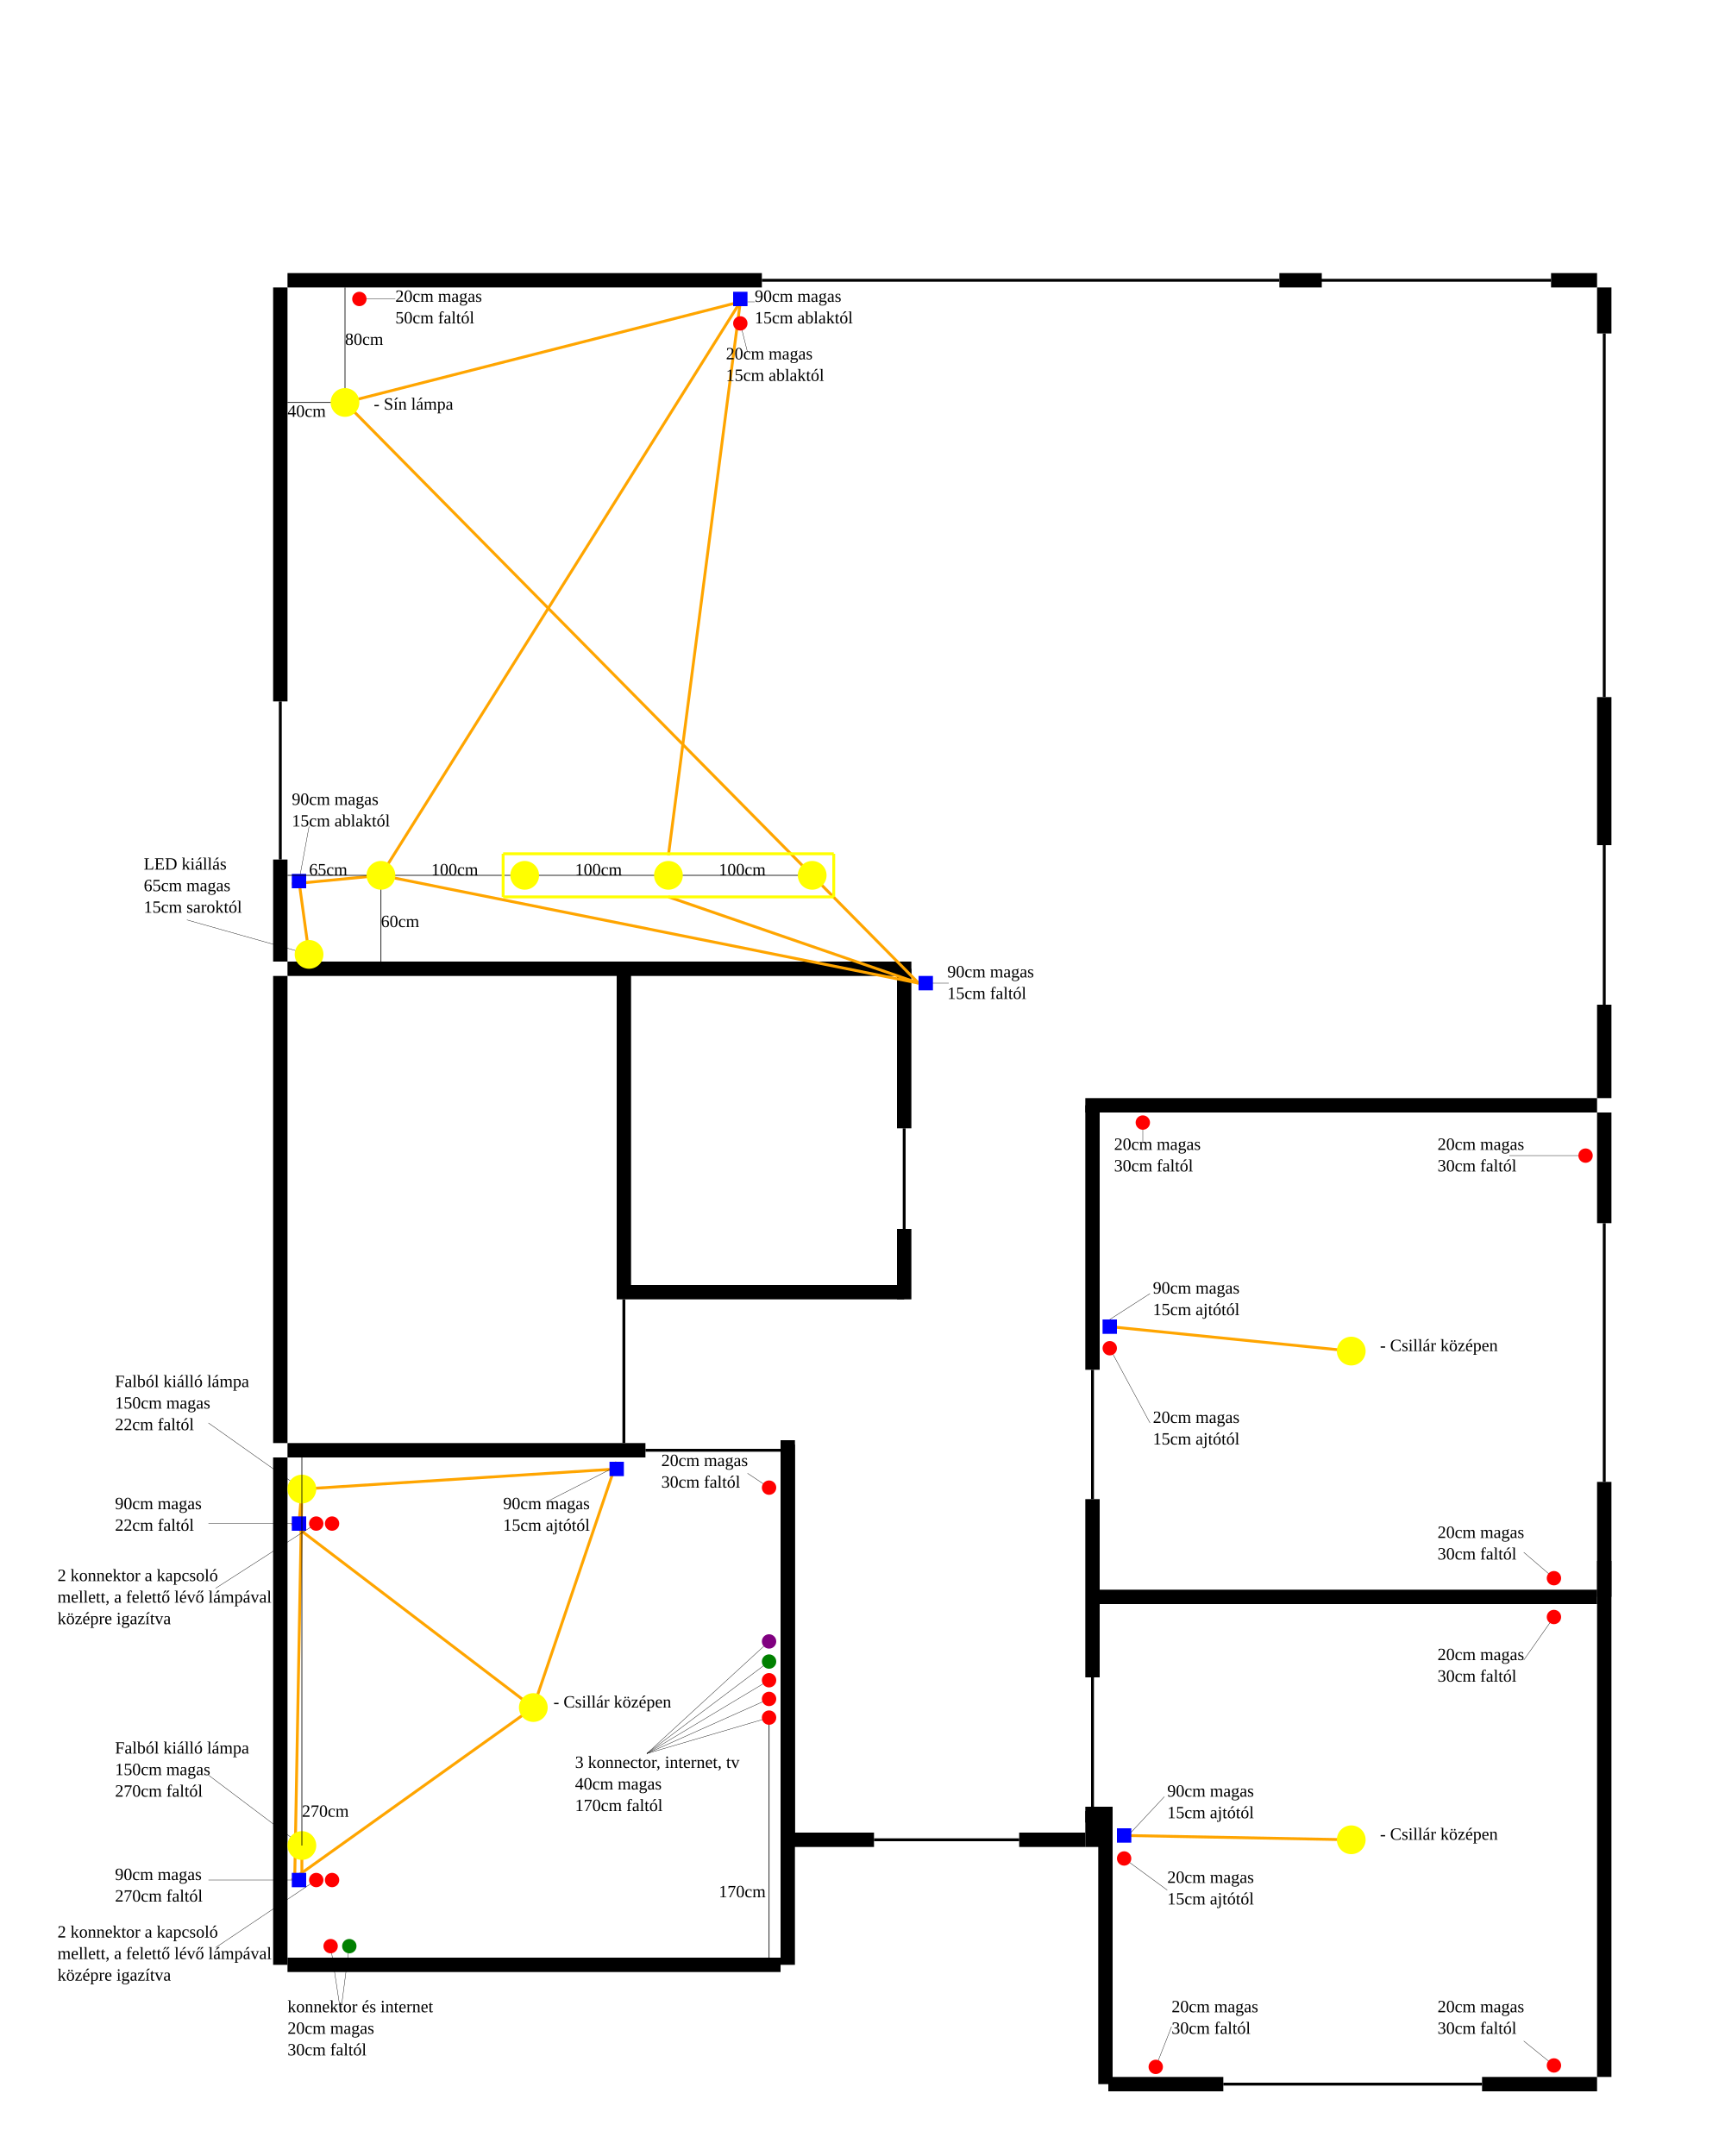
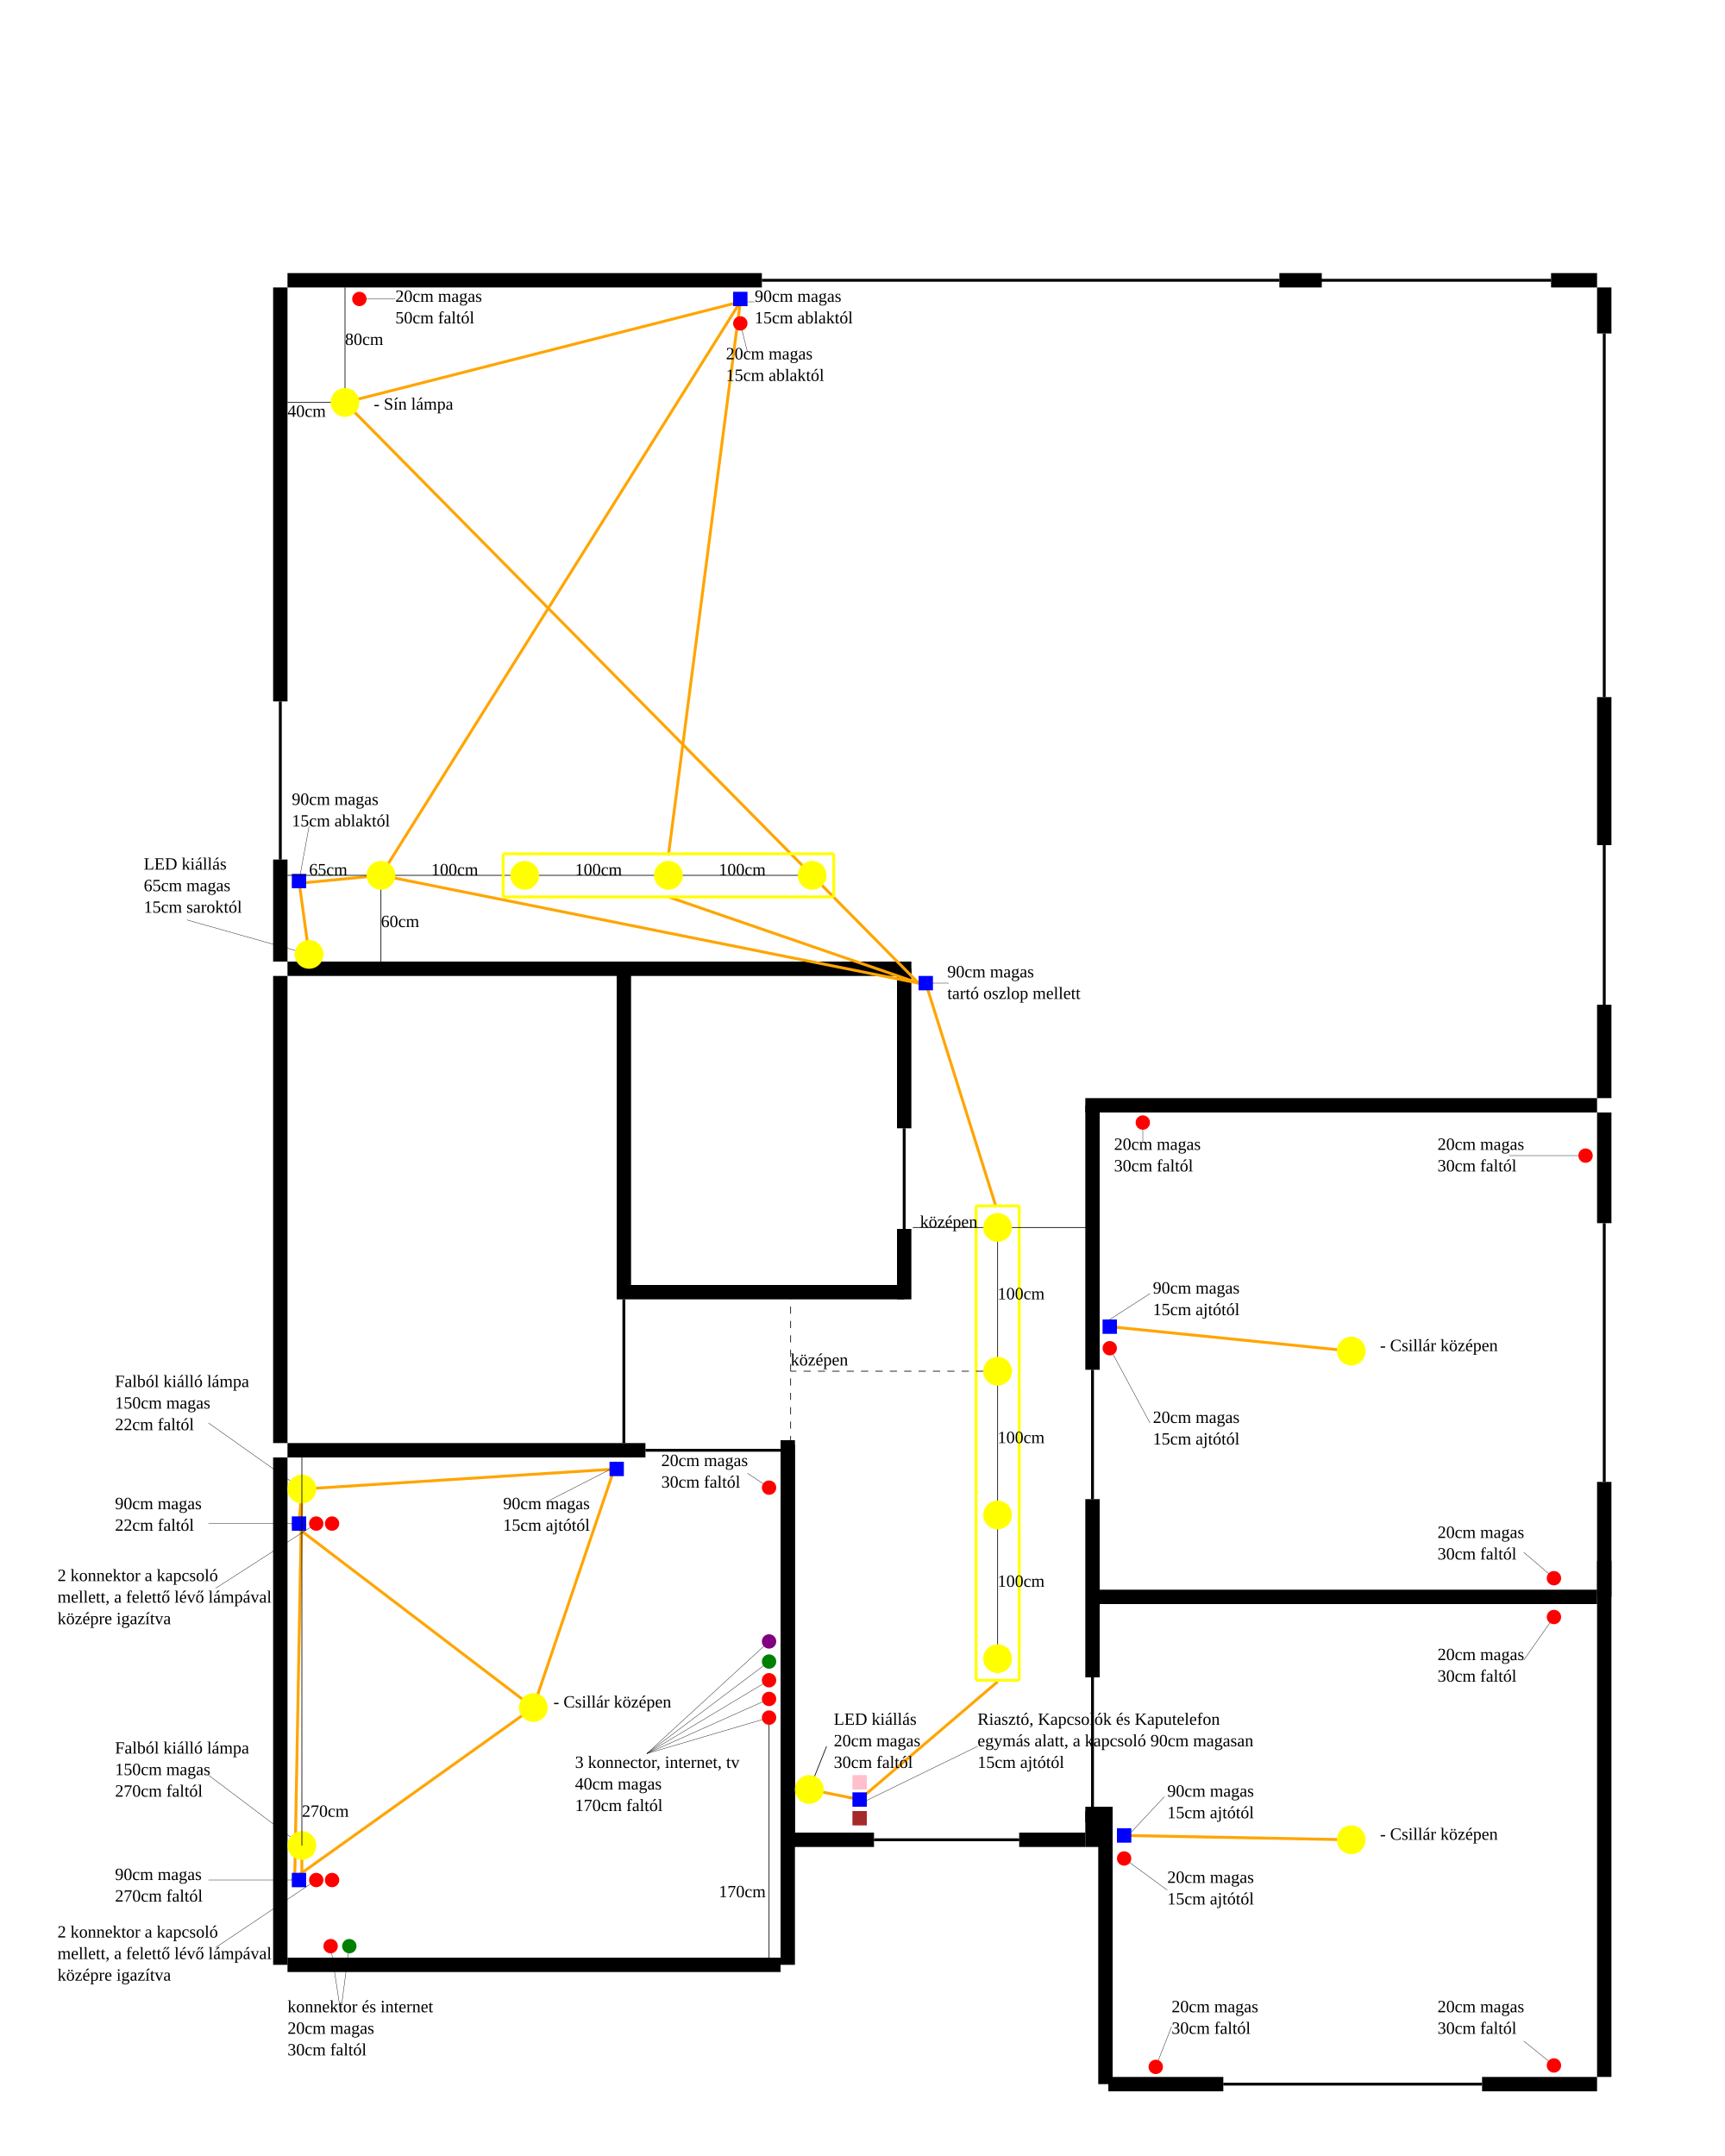
<svg xmlns="http://www.w3.org/2000/svg" viewBox="0 0 1200 1500">
  <style>
	
		g.konnektor {
			//visibility: hidden
		}
		g.kapcsolo {
			//visibility: hidden;
		}
	
	</style>
  <g>
    <line x1="200" y1="195" x2="530" y2="195" stroke-width="10" stroke="black" />
    <line x1="530" y1="195" x2="890" y2="195" stroke-width="2" stroke="black" />
    <line x1="890" y1="195" x2="919.5" y2="195" stroke-width="10" stroke="black" />
    <line x1="919" y1="195" x2="1079" y2="195" stroke-width="2" stroke="black" />
    <line x1="1079" y1="195" x2="1111" y2="195" stroke-width="10" stroke="black" />
    <line x1="1116" y1="200" x2="1116" y2="232" stroke-width="10" stroke="black" />
    <line x1="1116" y1="232" x2="1116" y2="485" stroke-width="2" stroke="black" />
    <line x1="1116" y1="485" x2="1116" y2="588" stroke-width="10" stroke="black" />
    <line x1="1116" y1="588" x2="1116" y2="699" stroke-width="2" stroke="black" />
    <line x1="1116" y1="699" x2="1116" y2="764" stroke-width="10" stroke="black" />
    <line x1="195" y1="200" x2="195" y2="488" stroke-width="10" stroke="black" />
    <line x1="195" y1="488" x2="195" y2="598" stroke-width="2" stroke="black" />
    <line x1="195" y1="598" x2="195" y2="669" stroke-width="10" stroke="black" />
    <line x1="1111" y1="769" x2="755" y2="769" stroke-width="10" stroke="black" />
    <line x1="200" y1="674" x2="634" y2="674" stroke-width="10" stroke="black" />
    <line x1="760" y1="769" x2="760" y2="953" stroke-width="10" stroke="black" />
    <line x1="760" y1="953" x2="760" y2="1043" stroke-width="2" stroke="black" />
    <line x1="760" y1="1043" x2="760" y2="1167" stroke-width="10" stroke="black" />
    <line x1="760" y1="1167" x2="760" y2="1257" stroke-width="2" stroke="black" />
    <line x1="760" y1="1257" x2="760" y2="1268" stroke-width="10" stroke="black" />
    <line x1="629" y1="674" x2="629" y2="785" stroke-width="10" stroke="black" />
    <line x1="629" y1="785" x2="629" y2="855" stroke-width="2" stroke="black" />
    <line x1="629" y1="855" x2="629" y2="904" stroke-width="10" stroke="black" />
    <line x1="629" y1="899" x2="429" y2="899" stroke-width="10" stroke="black" />
    <line x1="434" y1="904" x2="434" y2="1004" stroke-width="2" stroke="black" />
    <line x1="548" y1="1005" x2="548" y2="1276" stroke-width="10" stroke="black" />
    <line x1="548" y1="1280" x2="608" y2="1280" stroke-width="10" stroke="black" />
    <line x1="608" y1="1280" x2="709" y2="1280" stroke-width="2" stroke="black" />
    <line x1="709" y1="1280" x2="755" y2="1280" stroke-width="10" stroke="black" />
    <line x1="760" y1="1285" x2="760" y2="1260" stroke-width="10" stroke="black" />
    <line x1="434" y1="899" x2="434" y2="674" stroke-width="10" stroke="black" />
    <line x1="195" y1="679" x2="195" y2="1004" stroke-width="10" stroke="black" />
    <line x1="200" y1="1009" x2="449" y2="1009" stroke-width="10" stroke="black" />
    <line x1="449" y1="1009" x2="543" y2="1009" stroke-width="2" stroke="black" />
    <line x1="195" y1="1014" x2="195" y2="1367" stroke-width="10" stroke="black" />
    <line x1="200" y1="1367" x2="543" y2="1367" stroke-width="10" stroke="black" />
    <line x1="548" y1="1367" x2="548" y2="1002" stroke-width="10" stroke="black" />
    <line x1="1116" y1="1086" x2="1116" y2="1445" stroke-width="10" stroke="black" />
    <line x1="1111" y1="1450" x2="1031" y2="1450" stroke-width="10" stroke="black" />
    <line x1="1031" y1="1450" x2="851" y2="1450" stroke-width="2" stroke="black" />
    <line x1="851" y1="1450" x2="771" y2="1450" stroke-width="10" stroke="black" />
    <line x1="769" y1="1450" x2="769" y2="1257" stroke-width="10" stroke="black" />
    <line x1="1116" y1="774" x2="1116" y2="851" stroke-width="10" stroke="black" />
    <line x1="1116" y1="851" x2="1116" y2="1031" stroke-width="2" stroke="black" />
    <line x1="1116" y1="1031" x2="1116" y2="1111" stroke-width="10" stroke="black" />
    <line x1="1111" y1="1111" x2="765" y2="1111" stroke-width="10" stroke="black" />
  </g>
  <g class="kapcsolo-vonal">
    <line x1="515" y1="210" x2="240" y2="280" stroke-width="2" stroke="orange" />
    <line x1="265" y1="609" x2="515" y2="210" stroke-width="2" stroke="orange" />
    <line x1="772" y1="923" x2="940" y2="940" stroke-width="2" stroke="orange" />
    <line x1="203" y1="615" x2="265" y2="609" stroke-width="2" stroke="orange" />
    <line x1="515" y1="210" x2="465" y2="595" stroke-width="2" stroke="orange" />
    <line x1="639" y1="684" x2="265" y2="609" stroke-width="2" stroke="orange" />
    <line x1="639" y1="684" x2="465" y2="624" stroke-width="2" stroke="orange" />
    <line x1="639" y1="684" x2="240" y2="280" stroke-width="2" stroke="orange" />
    <line x1="208" y1="613" x2="215" y2="664" stroke-width="2" stroke="orange" />
    <line x1="782" y1="1277" x2="940" y2="1280" stroke-width="2" stroke="orange" />
    <line x1="429" y1="1017" x2="371" y2="1188" stroke-width="2" stroke="orange" />
    <line x1="203" y1="1060" x2="371" y2="1188" stroke-width="2" stroke="orange" />
    <line x1="429" y1="1022" x2="210" y2="1036" stroke-width="2" stroke="orange" />
    <line x1="208" y1="1060" x2="210" y2="1036" stroke-width="2" stroke="orange" />
    <line x1="203" y1="1308" x2="371" y2="1188" stroke-width="2" stroke="orange" />
    <line x1="205" y1="1308" x2="210" y2="1036" stroke-width="2" stroke="orange" />
    <line x1="210" y1="1308" x2="210" y2="1284" stroke-width="2" stroke="orange" />
+     <line x1="644" y1="684" x2="693" y2="840" stroke-width="2" stroke="orange" />
+     <line x1="598" y1="1252" x2="694" y2="1170" stroke-width="2" stroke="orange" />
+     <line x1="598" y1="1252" x2="563" y2="1245" stroke-width="2" stroke="orange" />
  </g>
  <g class="konnektor">
    <line x1="515" y1="225" x2="520" y2="245" stroke-width="0.25" stroke="black" />
    <circle cx="515" cy="225" r="5" fill="red" />
    <text x="505" y="250" fill="black" font-size="12">20cm magas</text>
    <text x="505" y="265" fill="black" font-size="12">15cm ablaktól</text>
    <line x1="250" y1="208" x2="275" y2="208" stroke-width="0.25" stroke="black" />
    <circle cx="250" cy="208" r="5" fill="red" />
    <text x="275" y="210" fill="black" font-size="12">20cm magas</text>
    <text x="275" y="225" fill="black" font-size="12">50cm faltól</text>
  </g>
  <g class="kapcsolo">
    <line x1="525" y1="210" x2="520" y2="210" stroke-width="0.25" stroke="black" />
    <line x1="515" y1="203" x2="515" y2="213" stroke-width="10" stroke="blue" />
    <text x="525" y="210" fill="black" font-size="12">90cm magas</text>
    <text x="525" y="225" fill="black" font-size="12">15cm ablaktól</text>
    <line x1="240" y1="200" x2="240" y2="280" stroke-width="0.5" stroke="black" />
    <text x="240" y="240" fill="black" font-size="12">80cm</text>
    <line x1="200" y1="280" x2="240" y2="280" stroke-width="0.5" stroke="black" />
    <text x="200" y="290" fill="black" font-size="12">40cm</text>
    <circle cx="240" cy="280" r="10" fill="yellow" />
    <text x="260" y="285" fill="black" font-size="12">- Sín lámpa</text>
  </g>
  <g class="kapcsolo">
    <line x1="208" y1="613" x2="215" y2="575" stroke-width="0.25" stroke="black" />
    <line x1="203" y1="613" x2="213" y2="613" stroke-width="10" stroke="blue" />
    <text x="203" y="560" fill="black" font-size="12">90cm magas</text>
    <text x="203" y="575" fill="black" font-size="12">15cm ablaktól</text>
    <line x1="265" y1="609" x2="265" y2="669" stroke-width="0.5" stroke="black" />
    <text x="265" y="645" fill="black" font-size="12">60cm</text>
    <line x1="200" y1="609" x2="265" y2="609" stroke-width="0.5" stroke="black" />
    <text x="215" y="609" fill="black" font-size="12">65cm</text>
    <line x1="265" y1="609" x2="365" y2="609" stroke-width="0.5" stroke="black" />
    <text x="300" y="609" fill="black" font-size="12">100cm</text>
    <line x1="365" y1="609" x2="465" y2="609" stroke-width="0.5" stroke="black" />
    <text x="400" y="609" fill="black" font-size="12">100cm</text>
    <line x1="465" y1="609" x2="565" y2="609" stroke-width="0.5" stroke="black" />
    <text x="500" y="609" fill="black" font-size="12">100cm</text>
    <circle cx="265" cy="609" r="10" fill="yellow" />
    <circle cx="365" cy="609" r="10" fill="yellow" />
    <circle cx="465" cy="609" r="10" fill="yellow" />
    <circle cx="565" cy="609" r="10" fill="yellow" />
    <line x1="350" y1="594" x2="580" y2="594" stroke-width="2" stroke="yellow" />
    <line x1="350" y1="624" x2="580" y2="624" stroke-width="2" stroke="yellow" />
    <line x1="350" y1="594" x2="350" y2="624" stroke-width="2" stroke="yellow" />
    <line x1="580" y1="594" x2="580" y2="624" stroke-width="2" stroke="yellow" />
    <line x1="639" y1="684" x2="660" y2="684" stroke-width="0.25" stroke="black" />
    <line x1="639" y1="684" x2="649" y2="684" stroke-width="10" stroke="blue" />
    <text x="659" y="680" fill="black" font-size="12">90cm magas</text>
-     <text x="659" y="695" fill="black" font-size="12">15cm faltól</text>
+     <text x="659" y="695" fill="black" font-size="12">tartó oszlop mellett</text>
    <line x1="215" y1="664" x2="130" y2="640" stroke-width="0.25" stroke="black" />
    <circle cx="215" cy="664" r="10" fill="yellow" />
    <text x="100" y="605" fill="black" font-size="12">LED kiállás</text>
    <text x="100" y="620" fill="black" font-size="12">65cm magas</text>
    <text x="100" y="635" fill="black" font-size="12">15cm saroktól</text>
  </g>
  <g class="konnektor">
    <line x1="772" y1="938" x2="800" y2="990" stroke-width="0.25" stroke="black" />
    <circle cx="772" cy="938" r="5" fill="red" />
    <text x="802" y="990" fill="black" font-size="12">20cm magas</text>
    <text x="802" y="1005" fill="black" font-size="12">15cm ajtótól</text>
    <line x1="795" y1="781" x2="795" y2="795" stroke-width="0.25" stroke="black" />
    <circle cx="795" cy="781" r="5" fill="red" />
    <text x="775" y="800" fill="black" font-size="12">20cm magas</text>
    <text x="775" y="815" fill="black" font-size="12">30cm faltól</text>
    <line x1="1050" y1="804" x2="1103" y2="804" stroke-width="0.25" stroke="black" />
    <circle cx="1103" cy="804" r="5" fill="red" />
    <text x="1000" y="800" fill="black" font-size="12">20cm magas</text>
    <text x="1000" y="815" fill="black" font-size="12">30cm faltól</text>
    <line x1="1060" y1="1080" x2="1081" y2="1098" stroke-width="0.25" stroke="black" />
    <circle cx="1081" cy="1098" r="5" fill="red" />
    <text x="1000" y="1070" fill="black" font-size="12">20cm magas</text>
    <text x="1000" y="1085" fill="black" font-size="12">30cm faltól</text>
  </g>
  <g class="kapcsolo">
    <line x1="772" y1="918" x2="800" y2="900" stroke-width="0.25" stroke="black" />
    <line x1="772" y1="918" x2="772" y2="928" stroke-width="10" stroke="blue" />
    <text x="802" y="900" fill="black" font-size="12">90cm magas</text>
    <text x="802" y="915" fill="black" font-size="12">15cm ajtótól</text>
    <circle cx="940" cy="940" r="10" fill="yellow" />
    <text x="960" y="940" fill="black" font-size="12">- Csillár középen</text>
  </g>
  <g class="kapcsolo">
    <line x1="810" y1="1250" x2="782" y2="1280" stroke-width="0.25" stroke="black" />
    <line x1="782" y1="1272" x2="782" y2="1282" stroke-width="10" stroke="blue" />
    <text x="812" y="1250" fill="black" font-size="12">90cm magas</text>
    <text x="812" y="1265" fill="black" font-size="12">15cm ajtótól</text>
    <circle cx="940" cy="1280" r="10" fill="yellow" />
    <text x="960" y="1280" fill="black" font-size="12">- Csillár középen</text>
  </g>
  <g class="konnektor">
    <line x1="782" y1="1293" x2="812" y2="1315" stroke-width="0.25" stroke="black" />
    <circle cx="782" cy="1293" r="5" fill="red" />
    <text x="812" y="1310" fill="black" font-size="12">20cm magas</text>
    <text x="812" y="1325" fill="black" font-size="12">15cm ajtótól</text>
    <line x1="804" y1="1438" x2="815" y2="1410" stroke-width="0.25" stroke="black" />
    <circle cx="804" cy="1438" r="5" fill="red" />
    <text x="815" y="1400" fill="black" font-size="12">20cm magas</text>
    <text x="815" y="1415" fill="black" font-size="12">30cm faltól</text>
    <line x1="1081" y1="1125" x2="1060" y2="1155" stroke-width="0.25" stroke="black" />
    <circle cx="1081" cy="1125" r="5" fill="red" />
    <text x="1000" y="1155" fill="black" font-size="12">20cm magas</text>
    <text x="1000" y="1170" fill="black" font-size="12">30cm faltól</text>
    <line x1="1081" y1="1437" x2="1060" y2="1420" stroke-width="0.25" stroke="black" />
    <circle cx="1081" cy="1437" r="5" fill="red" />
    <text x="1000" y="1400" fill="black" font-size="12">20cm magas</text>
    <text x="1000" y="1415" fill="black" font-size="12">30cm faltól</text>
  </g>
  <g class="kapcsolo">
    <line x1="429" y1="1020" x2="380" y2="1045" stroke-width="0.25" stroke="black" />
    <line x1="429" y1="1017" x2="429" y2="1027" stroke-width="10" stroke="blue" />
    <text x="350" y="1050" fill="black" font-size="12">90cm magas</text>
    <text x="350" y="1065" fill="black" font-size="12">15cm ajtótól</text>
    <circle cx="371" cy="1188" r="10" fill="yellow" />
    <text x="385" y="1188" fill="black" font-size="12">- Csillár középen</text>
    <line x1="145" y1="990" x2="210" y2="1036" stroke-width="0.25" stroke="black" />
    <text x="80" y="965" fill="black" font-size="12">Falból kiálló lámpa</text>
    <text x="80" y="980" fill="black" font-size="12">150cm magas</text>
    <text x="80" y="995" fill="black" font-size="12">22cm faltól</text>
    <circle cx="210" cy="1036" r="10" fill="yellow" />
    <line x1="145" y1="1060" x2="210" y2="1060" stroke-width="0.25" stroke="black" />
    <line x1="203" y1="1060" x2="213" y2="1060" stroke-width="10" stroke="blue" />
    <text x="80" y="1050" fill="black" font-size="12">90cm magas</text>
    <text x="80" y="1065" fill="black" font-size="12">22cm faltól</text>
    <line x1="210" y1="1284" x2="145" y2="1235" stroke-width="0.25" stroke="black" />
    <text x="80" y="1220" fill="black" font-size="12">Falból kiálló lámpa</text>
    <text x="80" y="1235" fill="black" font-size="12">150cm magas</text>
    <text x="80" y="1250" fill="black" font-size="12">270cm faltól</text>
    <circle cx="210" cy="1284" r="10" fill="yellow" />
    <line x1="145" y1="1308" x2="210" y2="1308" stroke-width="0.25" stroke="black" />
    <line x1="203" y1="1308" x2="213" y2="1308" stroke-width="10" stroke="blue" />
    <text x="80" y="1308" fill="black" font-size="12">90cm magas</text>
    <text x="80" y="1323" fill="black" font-size="12">270cm faltól</text>
    <line x1="210" y1="1284" x2="210" y2="1010" stroke-width="0.5" stroke="black" />
    <text x="210" y="1264" fill="black" font-size="12">270cm</text>
  </g>
  <g class="konnektor">
    <line x1="220" y1="1060" x2="150" y2="1105" stroke-width="0.25" stroke="black" />
    <circle cx="220" cy="1060" r="5" fill="red" />
    <circle cx="231" cy="1060" r="5" fill="red" />
    <text x="40" y="1100" fill="black" font-size="12">2 konnektor a kapcsoló</text>
    <text x="40" y="1115" fill="black" font-size="12">mellett, a felettő lévő lámpával</text>
    <text x="40" y="1130" fill="black" font-size="12">középre igazítva</text>
    <line x1="220" y1="1308" x2="150" y2="1355" stroke-width="0.25" stroke="black" />
    <circle cx="220" cy="1308" r="5" fill="red" />
    <circle cx="231" cy="1308" r="5" fill="red" />
    <text x="40" y="1348" fill="black" font-size="12">2 konnektor a kapcsoló</text>
    <text x="40" y="1363" fill="black" font-size="12">mellett, a felettő lévő lámpával</text>
    <text x="40" y="1378" fill="black" font-size="12">középre igazítva</text>
    <line x1="237" y1="1400" x2="230" y2="1354" stroke-width="0.25" stroke="black" />
    <line x1="237" y1="1400" x2="243" y2="1354" stroke-width="0.25" stroke="black" />
    <circle cx="230" cy="1354" r="5" fill="red" />
    <circle cx="243" cy="1354" r="5" fill="green" />
    <text x="200" y="1400" fill="black" font-size="12">konnektor és internet</text>
    <text x="200" y="1415" fill="black" font-size="12">20cm magas</text>
    <text x="200" y="1430" fill="black" font-size="12">30cm faltól</text>
    <line x1="535" y1="1035" x2="520" y2="1025" stroke-width="0.25" stroke="black" />
    <circle cx="535" cy="1035" r="5" fill="red" />
    <text x="460" y="1020" fill="black" font-size="12">20cm magas</text>
    <text x="460" y="1035" fill="black" font-size="12">30cm faltól</text>
    <line x1="450" y1="1220" x2="535" y2="1142" stroke-width="0.25" stroke="black" />
    <line x1="450" y1="1220" x2="535" y2="1156" stroke-width="0.25" stroke="black" />
    <line x1="450" y1="1220" x2="535" y2="1169" stroke-width="0.25" stroke="black" />
    <line x1="450" y1="1220" x2="535" y2="1182" stroke-width="0.25" stroke="black" />
    <line x1="450" y1="1220" x2="535" y2="1195" stroke-width="0.25" stroke="black" />
    <line x1="535" y1="1370" x2="535" y2="1195" stroke-width="0.5" stroke="black" />
    <circle cx="535" cy="1142" r="5" fill="purple" />
    <circle cx="535" cy="1156" r="5" fill="green" />
    <circle cx="535" cy="1169" r="5" fill="red" />
    <circle cx="535" cy="1182" r="5" fill="red" />
    <circle cx="535" cy="1195" r="5" fill="red" />
    <text x="400" y="1230" fill="black" font-size="12">3 konnector, internet, tv</text>
    <text x="400" y="1245" fill="black" font-size="12">40cm magas</text>
    <text x="400" y="1260" fill="black" font-size="12">170cm faltól</text>
    <text x="500" y="1320" fill="black" font-size="12">170cm</text>
  </g>
+   <g class="kapcsolo">
+     <line x1="679" y1="839" x2="709" y2="839" stroke-width="2" stroke="yellow" />
+     <line x1="679" y1="839" x2="679" y2="1169" stroke-width="2" stroke="yellow" />
+     <line x1="679" y1="1169" x2="709" y2="1169" stroke-width="2" stroke="yellow" />
+     <line x1="709" y1="839" x2="709" y2="1169" stroke-width="2" stroke="yellow" />
+     <line x1="694" y1="954" x2="550" y2="954" stroke-width="0.5" stroke="black" stroke-dasharray="5,5" />
+     <line x1="550" y1="899" x2="550" y2="1002" stroke-width="0.5" stroke="black" stroke-dasharray="5,5" />
+     <text x="550" y="950" fill="black" font-size="12">középen</text>
+     <text x="640" y="854" fill="black" font-size="12">középen</text>
+     <line x1="635" y1="854" x2="760" y2="854" stroke-width="0.5" stroke="black" />
+     <line x1="694" y1="854" x2="694" y2="954" stroke-width="0.5" stroke="black" />
+     <text x="694" y="904" fill="black" font-size="12">100cm</text>
+     <line x1="694" y1="954" x2="694" y2="1054" stroke-width="0.5" stroke="black" />
+     <text x="694" y="1004" fill="black" font-size="12">100cm</text>
+     <line x1="694" y1="1054" x2="694" y2="1154" stroke-width="0.5" stroke="black" />
+     <text x="694" y="1104" fill="black" font-size="12">100cm</text>
+     <circle cx="694" cy="854" r="10" fill="yellow" />
+     <circle cx="694" cy="954" r="10" fill="yellow" />
+     <circle cx="694" cy="1054" r="10" fill="yellow" />
+     <circle cx="694" cy="1154" r="10" fill="yellow" />
+     <line x1="563" y1="1245" x2="575" y2="1215" stroke-width="0.5" stroke="black" />
+     <circle cx="563" cy="1245" r="10" fill="yellow" />
+     <text x="580" y="1200" fill="black" font-size="12">LED kiállás</text>
+     <text x="580" y="1215" fill="black" font-size="12">20cm magas</text>
+     <text x="580" y="1230" fill="black" font-size="12">30cm faltól</text>
+     <line x1="598" y1="1255" x2="680" y2="1215" stroke-width="0.25" stroke="black" />
+     <line x1="598" y1="1235" x2="598" y2="1245" stroke-width="10" stroke="pink" />
+     <line x1="598" y1="1247" x2="598" y2="1257" stroke-width="10" stroke="blue" />
+     <line x1="598" y1="1260" x2="598" y2="1270" stroke-width="10" stroke="brown" />
+     <text x="680" y="1200" fill="black" font-size="12">Riasztó, Kapcsolók és Kaputelefon</text>
+     <text x="680" y="1215" fill="black" font-size="12">egymás alatt, a kapcsoló 90cm magasan</text>
+     <text x="680" y="1230" fill="black" font-size="12">15cm ajtótól</text>
+   </g>
</svg>
